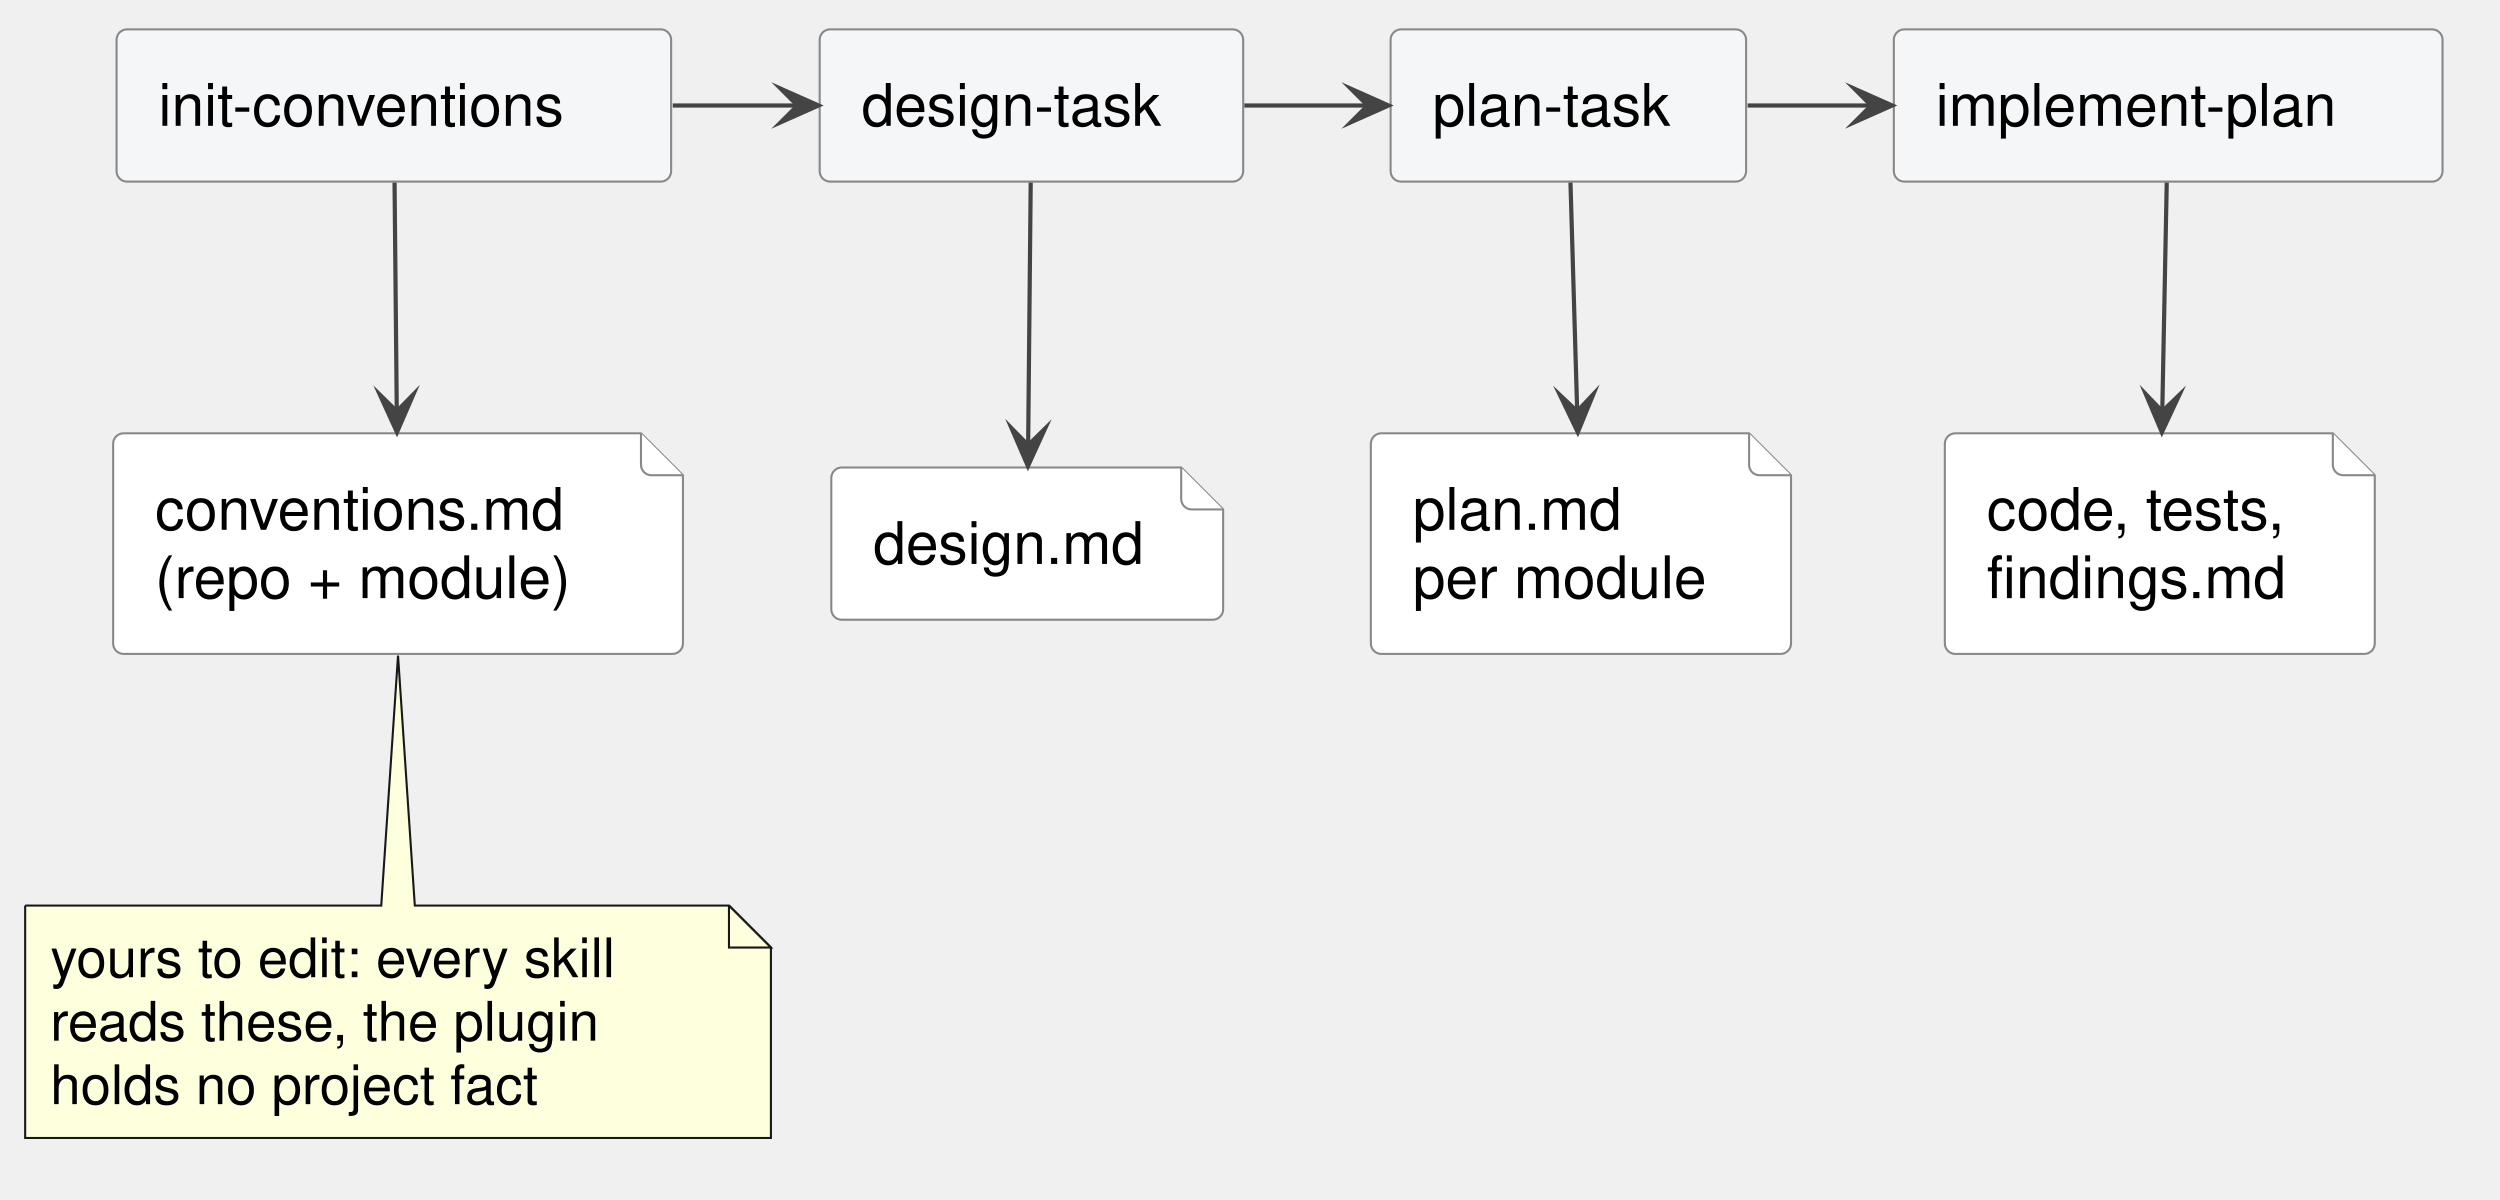
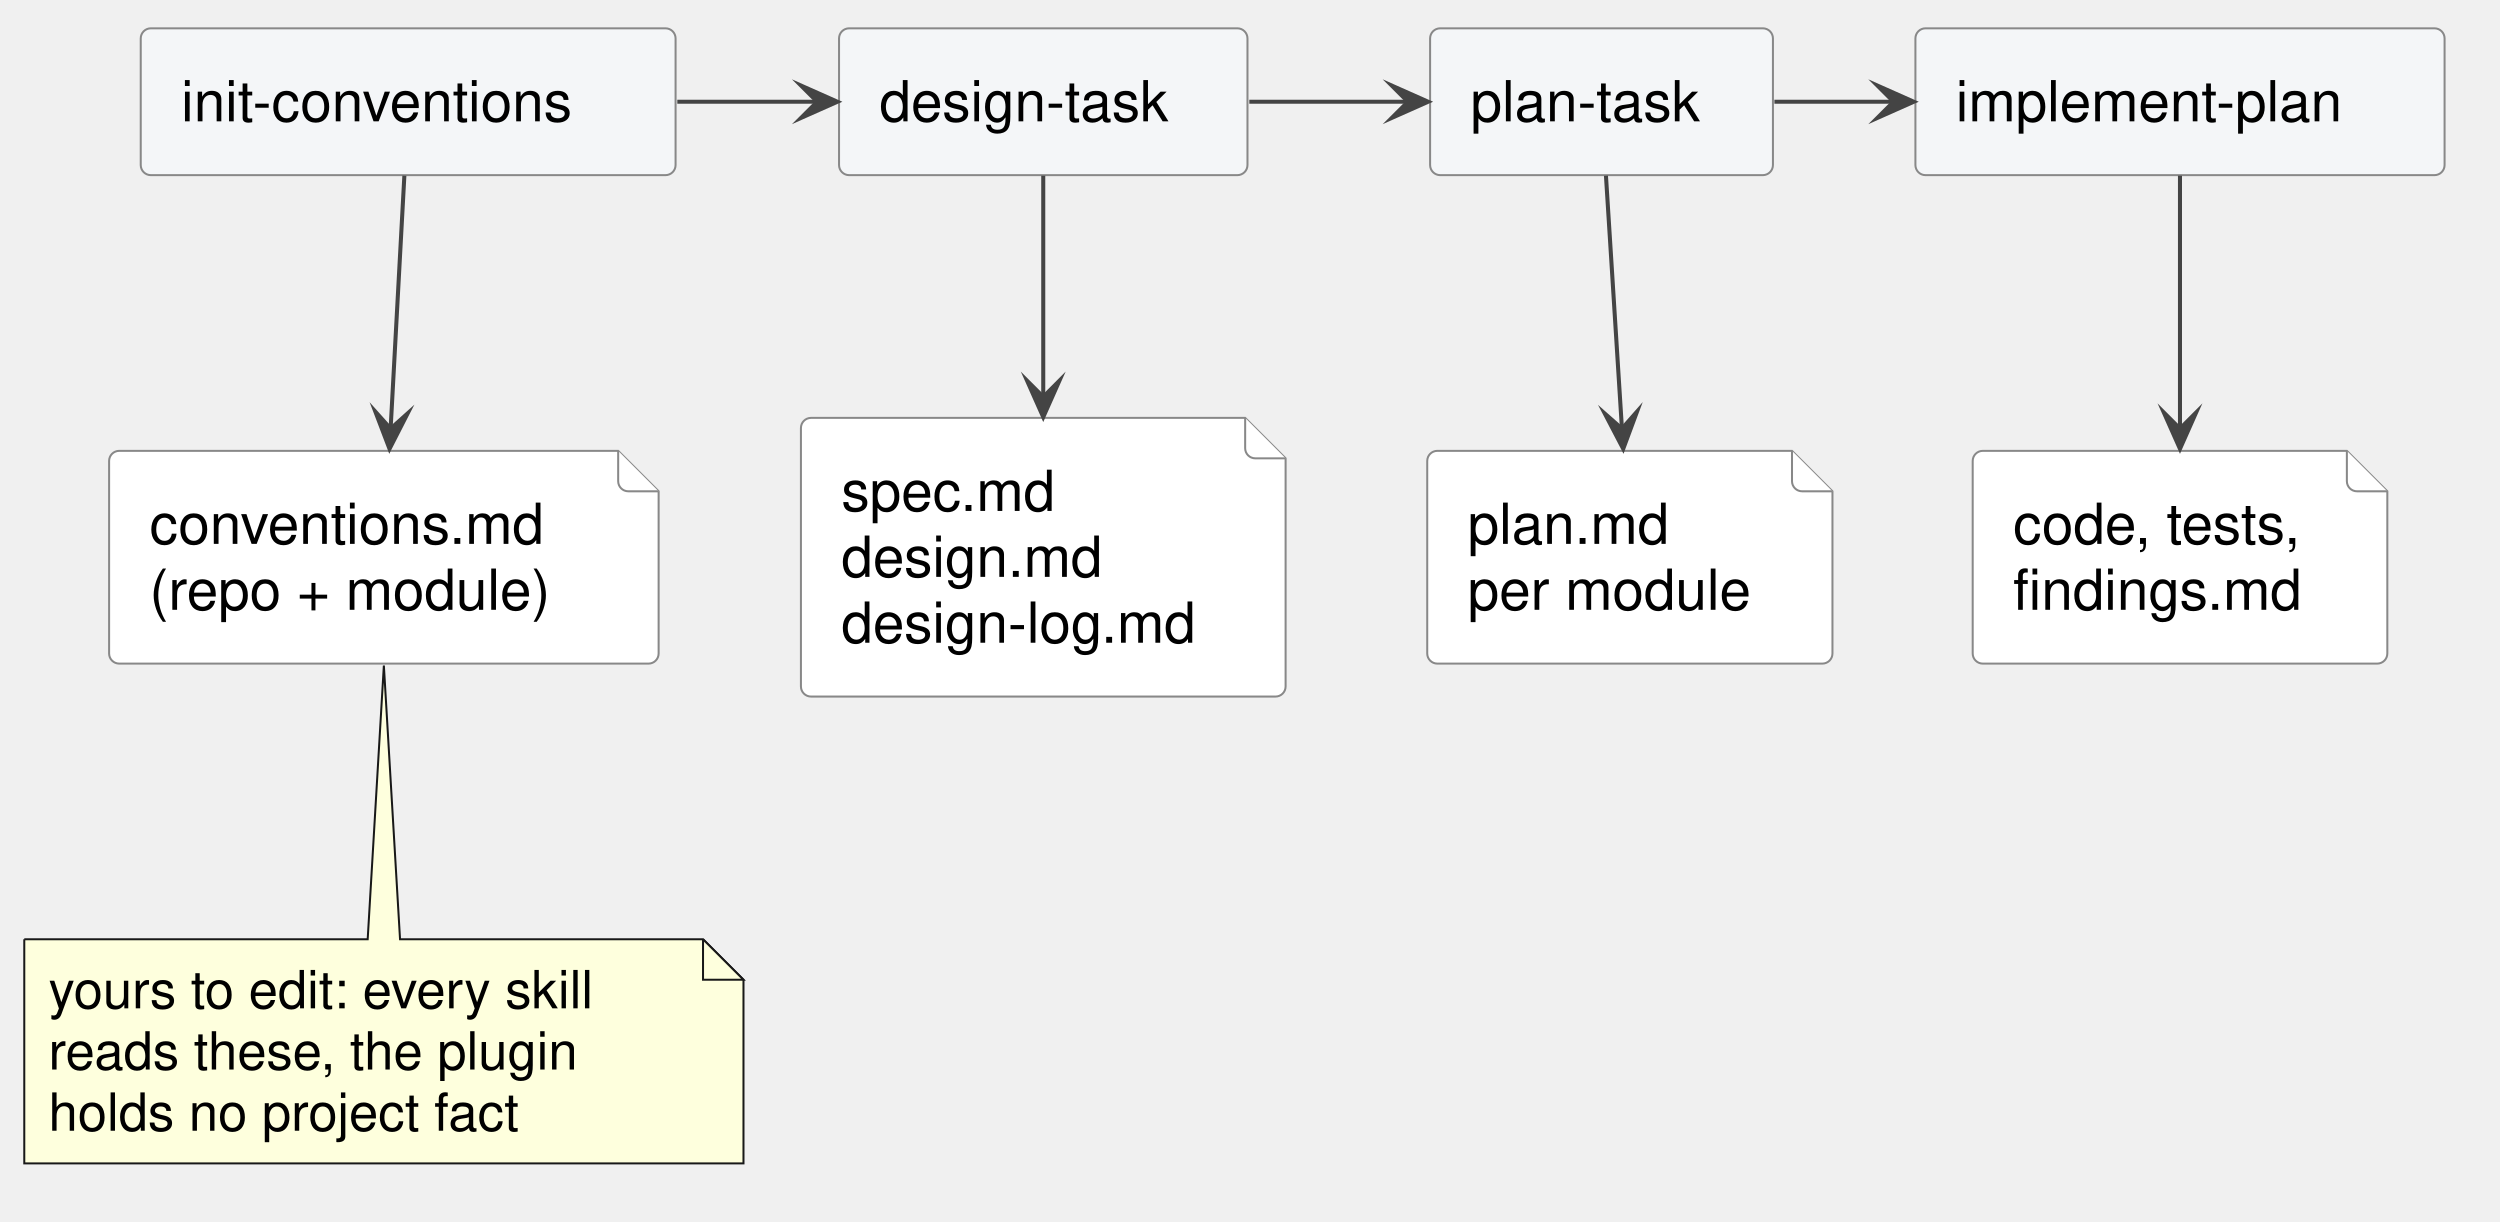
- <svg xmlns="http://www.w3.org/2000/svg" version="1.1" data-diagram-type="DESCRIPTION" style="width:596px;height:286px;background:#FFFFFF;" width="596px" height="286px" viewBox="0 0 596 286" zoomAndPan="magnify" preserveAspectRatio="none" contentStyleType="text/css">
+ <svg xmlns="http://www.w3.org/2000/svg" version="1.1" data-diagram-type="DESCRIPTION" style="width:618px;height:302px;background:#FFFFFF;" width="618px" height="302px" viewBox="0 0 618 302" zoomAndPan="magnify" preserveAspectRatio="none" contentStyleType="text/css">
  <defs />
  <g font-family="sans-serif" lengthAdjust="spacing">
    <g class="entity" data-qualified-name="IC" id="ent0001" data-source-line="14">
-       <rect x="27.79" y="7" width="132.212" height="36.297" fill="#F4F6F8" style="stroke:#888;stroke-width:0.5;" rx="2.5" ry="2.5" />
-       <text x="37.79" y="29.995" fill="#000" font-size="14" textLength="112.212" font-family="Helvetica">init-conventions</text>
+       <rect x="34.79" y="7" width="132.212" height="36.297" fill="#F4F6F8" style="stroke:#888;stroke-width:0.5;" rx="2.5" ry="2.5" />
+       <text x="44.79" y="29.995" fill="#000" font-size="14" textLength="112.212" font-family="Helvetica">init-conventions</text>
    </g>
    <g class="entity" data-qualified-name="DT" id="ent0002" data-source-line="15">
-       <rect x="195.41" y="7" width="100.965" height="36.297" fill="#F4F6F8" style="stroke:#888;stroke-width:0.5;" rx="2.5" ry="2.5" />
-       <text x="205.41" y="29.995" fill="#000" font-size="14" textLength="80.965" font-family="Helvetica">design-task</text>
+       <rect x="207.41" y="7" width="100.965" height="36.297" fill="#F4F6F8" style="stroke:#888;stroke-width:0.5;" rx="2.5" ry="2.5" />
+       <text x="217.41" y="29.995" fill="#000" font-size="14" textLength="80.965" font-family="Helvetica">design-task</text>
    </g>
    <g class="entity" data-qualified-name="PT" id="ent0003" data-source-line="16">
-       <rect x="331.52" y="7" width="84.75" height="36.297" fill="#F4F6F8" style="stroke:#888;stroke-width:0.5;" rx="2.5" ry="2.5" />
-       <text x="341.52" y="29.995" fill="#000" font-size="14" textLength="64.75" font-family="Helvetica">plan-task</text>
+       <rect x="353.52" y="7" width="84.75" height="36.297" fill="#F4F6F8" style="stroke:#888;stroke-width:0.5;" rx="2.5" ry="2.5" />
+       <text x="363.52" y="29.995" fill="#000" font-size="14" textLength="64.75" font-family="Helvetica">plan-task</text>
    </g>
    <g class="entity" data-qualified-name="IP" id="ent0004" data-source-line="17">
-       <rect x="451.49" y="7" width="130.811" height="36.297" fill="#F4F6F8" style="stroke:#888;stroke-width:0.5;" rx="2.5" ry="2.5" />
-       <text x="461.49" y="29.995" fill="#000" font-size="14" textLength="110.811" font-family="Helvetica">implement-plan</text>
+       <rect x="473.49" y="7" width="130.811" height="36.297" fill="#F4F6F8" style="stroke:#888;stroke-width:0.5;" rx="2.5" ry="2.5" />
+       <text x="483.49" y="29.995" fill="#000" font-size="14" textLength="110.811" font-family="Helvetica">implement-plan</text>
    </g>
    <g class="entity" data-qualified-name="CV" id="ent0005" data-source-line="18">
-       <path d="M26.97,105.8 L26.97,153.394 A2.5,2.5 0 0 0 29.47,155.894 L160.312,155.894 A2.5,2.5 0 0 0 162.812,153.394 L162.812,113.3 L152.812,103.3 L29.47,103.3 A2.5,2.5 0 0 0 26.97,105.8" style="stroke:#888;stroke-width:0.5;" fill="#FFF" />
-       <path d="M152.812,103.3 L152.812,110.8 A2.5,2.5 0 0 0 155.312,113.3 L162.812,113.3" style="stroke:#888;stroke-width:0.5;" fill="#FFF" />
-       <text x="36.97" y="126.295" fill="#000" font-size="14" textLength="111.993" font-family="Helvetica">conventions.md</text>
-       <text x="36.97" y="142.592" fill="#000" font-size="14" textLength="115.842" font-family="Helvetica">(repo + module)</text>
+       <path d="M26.97,113.95 L26.97,161.544 A2.5,2.5 0 0 0 29.47,164.044 L160.312,164.044 A2.5,2.5 0 0 0 162.812,161.544 L162.812,121.45 L152.812,111.45 L29.47,111.45 A2.5,2.5 0 0 0 26.97,113.95" style="stroke:#888;stroke-width:0.5;" fill="#FFF" />
+       <path d="M152.812,111.45 L152.812,118.95 A2.5,2.5 0 0 0 155.312,121.45 L162.812,121.45" style="stroke:#888;stroke-width:0.5;" fill="#FFF" />
+       <text x="36.97" y="134.445" fill="#000" font-size="14" textLength="111.993" font-family="Helvetica">conventions.md</text>
+       <text x="36.97" y="150.742" fill="#000" font-size="14" textLength="115.842" font-family="Helvetica">(repo + module)</text>
    </g>
    <g class="entity" data-qualified-name="D" id="ent0006" data-source-line="19">
-       <path d="M198.18,113.95 L198.18,145.247 A2.5,2.5 0 0 0 200.68,147.747 L289.098,147.747 A2.5,2.5 0 0 0 291.598,145.247 L291.598,121.45 L281.598,111.45 L200.68,111.45 A2.5,2.5 0 0 0 198.18,113.95" style="stroke:#888;stroke-width:0.5;" fill="#FFF" />
-       <path d="M281.598,111.45 L281.598,118.95 A2.5,2.5 0 0 0 284.098,121.45 L291.598,121.45" style="stroke:#888;stroke-width:0.5;" fill="#FFF" />
-       <text x="208.18" y="134.445" fill="#000" font-size="14" textLength="73.418" font-family="Helvetica">design.md</text>
+       <path d="M197.99,105.8 L197.99,169.691 A2.5,2.5 0 0 0 200.49,172.191 L315.302,172.191 A2.5,2.5 0 0 0 317.802,169.691 L317.802,113.3 L307.802,103.3 L200.49,103.3 A2.5,2.5 0 0 0 197.99,105.8" style="stroke:#888;stroke-width:0.5;" fill="#FFF" />
+       <path d="M307.802,103.3 L307.802,110.8 A2.5,2.5 0 0 0 310.302,113.3 L317.802,113.3" style="stroke:#888;stroke-width:0.5;" fill="#FFF" />
+       <text x="207.99" y="126.295" fill="#000" font-size="14" textLength="59.466" font-family="Helvetica">spec.md</text>
+       <text x="207.99" y="142.592" fill="#000" font-size="14" textLength="73.418" font-family="Helvetica">design.md</text>
+       <text x="207.99" y="158.889" fill="#000" font-size="14" textLength="99.812" font-family="Helvetica">design-log.md</text>
    </g>
    <g class="entity" data-qualified-name="P" id="ent0007" data-source-line="20">
-       <path d="M326.81,105.8 L326.81,153.394 A2.5,2.5 0 0 0 329.31,155.894 L424.482,155.894 A2.5,2.5 0 0 0 426.982,153.394 L426.982,113.3 L416.982,103.3 L329.31,103.3 A2.5,2.5 0 0 0 326.81,105.8" style="stroke:#888;stroke-width:0.5;" fill="#FFF" />
-       <path d="M416.982,103.3 L416.982,110.8 A2.5,2.5 0 0 0 419.482,113.3 L426.982,113.3" style="stroke:#888;stroke-width:0.5;" fill="#FFF" />
-       <text x="336.81" y="126.295" fill="#000" font-size="14" textLength="57.203" font-family="Helvetica">plan.md</text>
-       <text x="336.81" y="142.592" fill="#000" font-size="14" textLength="80.172" font-family="Helvetica">per module</text>
+       <path d="M352.81,113.95 L352.81,161.544 A2.5,2.5 0 0 0 355.31,164.044 L450.482,164.044 A2.5,2.5 0 0 0 452.982,161.544 L452.982,121.45 L442.982,111.45 L355.31,111.45 A2.5,2.5 0 0 0 352.81,113.95" style="stroke:#888;stroke-width:0.5;" fill="#FFF" />
+       <path d="M442.982,111.45 L442.982,118.95 A2.5,2.5 0 0 0 445.482,121.45 L452.982,121.45" style="stroke:#888;stroke-width:0.5;" fill="#FFF" />
+       <text x="362.81" y="134.445" fill="#000" font-size="14" textLength="57.203" font-family="Helvetica">plan.md</text>
+       <text x="362.81" y="150.742" fill="#000" font-size="14" textLength="80.172" font-family="Helvetica">per module</text>
    </g>
    <g class="entity" data-qualified-name="C" id="ent0008" data-source-line="21">
-       <path d="M463.65,105.8 L463.65,153.394 A2.5,2.5 0 0 0 466.15,155.894 L563.646,155.894 A2.5,2.5 0 0 0 566.146,153.394 L566.146,113.3 L556.146,103.3 L466.15,103.3 A2.5,2.5 0 0 0 463.65,105.8" style="stroke:#888;stroke-width:0.5;" fill="#FFF" />
-       <path d="M556.146,103.3 L556.146,110.8 A2.5,2.5 0 0 0 558.646,113.3 L566.146,113.3" style="stroke:#888;stroke-width:0.5;" fill="#FFF" />
-       <text x="473.65" y="126.295" fill="#000" font-size="14" textLength="81.293" font-family="Helvetica">code, tests,</text>
-       <text x="473.65" y="142.592" fill="#000" font-size="14" textLength="82.496" font-family="Helvetica">findings.md</text>
+       <path d="M487.65,113.95 L487.65,161.544 A2.5,2.5 0 0 0 490.15,164.044 L587.646,164.044 A2.5,2.5 0 0 0 590.146,161.544 L590.146,121.45 L580.146,111.45 L490.15,111.45 A2.5,2.5 0 0 0 487.65,113.95" style="stroke:#888;stroke-width:0.5;" fill="#FFF" />
+       <path d="M580.146,111.45 L580.146,118.95 A2.5,2.5 0 0 0 582.646,121.45 L590.146,121.45" style="stroke:#888;stroke-width:0.5;" fill="#FFF" />
+       <text x="497.65" y="134.445" fill="#000" font-size="14" textLength="81.293" font-family="Helvetica">code, tests,</text>
+       <text x="497.65" y="150.742" fill="#000" font-size="14" textLength="82.496" font-family="Helvetica">findings.md</text>
    </g>
    <g class="entity" data-qualified-name="GMN9" id="ent0010" data-source-line="24">
-       <path d="M6,215.89 L6,271.288 A0,0 0 0 0 6,271.288 L183.787,271.288 A0,0 0 0 0 183.787,271.288 L183.787,225.89 L173.787,215.89 L98.89,215.89 L94.89,156.29 L90.89,215.89 L6,215.89 A0,0 0 0 0 6,215.89" style="stroke:#181818;stroke-width:0.5;" fill="#FEFFDD" />
-       <path d="M173.787,215.89 L173.787,225.89 L183.787,225.89 L173.787,215.89" style="stroke:#181818;stroke-width:0.5;" fill="#FEFFDD" />
-       <text x="12" y="232.957" fill="#000" font-size="13" textLength="156.787" font-family="Helvetica">yours to edit: every skill</text>
-       <text x="12" y="248.09" fill="#000" font-size="13" textLength="150.509" font-family="Helvetica">reads these, the plugin</text>
-       <text x="12" y="263.223" fill="#000" font-size="13" textLength="133.612" font-family="Helvetica">holds no project fact</text>
+       <path d="M6,232.19 L6,287.588 A0,0 0 0 0 6,287.588 L183.787,287.588 A0,0 0 0 0 183.787,287.588 L183.787,242.19 L173.787,232.19 L98.89,232.19 L94.89,164.52 L90.89,232.19 L6,232.19 A0,0 0 0 0 6,232.19" style="stroke:#181818;stroke-width:0.5;" fill="#FEFFDD" />
+       <path d="M173.787,232.19 L173.787,242.19 L183.787,242.19 L173.787,232.19" style="stroke:#181818;stroke-width:0.5;" fill="#FEFFDD" />
+       <text x="12" y="249.257" fill="#000" font-size="13" textLength="156.787" font-family="Helvetica">yours to edit: every skill</text>
+       <text x="12" y="264.39" fill="#000" font-size="13" textLength="150.509" font-family="Helvetica">reads these, the plugin</text>
+       <text x="12" y="279.523" fill="#000" font-size="13" textLength="133.612" font-family="Helvetica">holds no project fact</text>
    </g>
    <g class="link" data-entity-1="ent0001" data-entity-2="ent0002" id="lnk12" data-source-line="29" data-link-type="dependency">
-       <path d="M160.39,25.15 C171.97,25.15 178.55,25.15 190.13,25.15" style="stroke:#444;stroke-width:1;" fill="none" id="IC-to-DT" />
-       <polygon points="195.13,25.15,186.13,21.15,190.13,25.15,186.13,29.15,195.13,25.15" fill="#444" style="stroke:#444;stroke-width:1;stroke-linejoin:miter;stroke-miterlimit:10;" />
+       <path d="M167.43,25.15 C180.63,25.15 188.82,25.15 202.01,25.15" style="stroke:#444;stroke-width:1;" fill="none" id="IC-to-DT" />
+       <polygon points="207.01,25.15,198.01,21.15,202.01,25.15,198.01,29.15,207.01,25.15" fill="#444" style="stroke:#444;stroke-width:1;stroke-linejoin:miter;stroke-miterlimit:10;" />
    </g>
    <g class="link" data-entity-1="ent0002" data-entity-2="ent0003" id="lnk13" data-source-line="30" data-link-type="dependency">
-       <path d="M296.64,25.15 C308.11,25.15 314.58,25.15 326.04,25.15" style="stroke:#444;stroke-width:1;" fill="none" id="DT-to-PT" />
-       <polygon points="331.04,25.15,322.04,21.15,326.04,25.15,322.04,29.15,331.04,25.15" fill="#444" style="stroke:#444;stroke-width:1;stroke-linejoin:miter;stroke-miterlimit:10;" />
+       <path d="M308.83,25.15 C323.57,25.15 333.31,25.15 348.04,25.15" style="stroke:#444;stroke-width:1;" fill="none" id="DT-to-PT" />
+       <polygon points="353.04,25.15,344.04,21.15,348.04,25.15,344.04,29.15,353.04,25.15" fill="#444" style="stroke:#444;stroke-width:1;stroke-linejoin:miter;stroke-miterlimit:10;" />
    </g>
    <g class="link" data-entity-1="ent0003" data-entity-2="ent0004" id="lnk14" data-source-line="31" data-link-type="dependency">
-       <path d="M416.63,25.15 C428.11,25.15 434.6,25.15 446.09,25.15" style="stroke:#444;stroke-width:1;" fill="none" id="PT-to-IP" />
-       <polygon points="451.09,25.15,442.09,21.15,446.09,25.15,442.09,29.15,451.09,25.15" fill="#444" style="stroke:#444;stroke-width:1;stroke-linejoin:miter;stroke-miterlimit:10;" />
+       <path d="M438.63,25.15 C450.11,25.15 456.6,25.15 468.09,25.15" style="stroke:#444;stroke-width:1;" fill="none" id="PT-to-IP" />
+       <polygon points="473.09,25.15,464.09,21.15,468.09,25.15,464.09,29.15,473.09,25.15" fill="#444" style="stroke:#444;stroke-width:1;stroke-linejoin:miter;stroke-miterlimit:10;" />
    </g>
    <g class="link" data-entity-1="ent0001" data-entity-2="ent0005" id="lnk15" data-source-line="32" data-link-type="dependency">
-       <path d="M94.06,43.53 C94.22,59.85 94.412,79.48 94.592,98.05" style="stroke:#444;stroke-width:1;" fill="none" id="IC-to-CV" />
-       <polygon points="94.64,103.05,98.553,94.012,94.592,98.05,90.553,94.089,94.64,103.05" fill="#444" style="stroke:#444;stroke-width:1;stroke-linejoin:miter;stroke-miterlimit:10;" />
+       <path d="M99.96,43.43 C98.97,61.54 97.691,85.187 96.561,105.967" style="stroke:#444;stroke-width:1;" fill="none" id="IC-to-CV" />
+       <polygon points="96.29,110.96,100.773,102.19,96.561,105.967,92.785,101.756,96.29,110.96" fill="#444" style="stroke:#444;stroke-width:1;stroke-linejoin:miter;stroke-miterlimit:10;" />
    </g>
    <g class="link" data-entity-1="ent0002" data-entity-2="ent0006" id="lnk16" data-source-line="33" data-link-type="dependency">
-       <path d="M245.72,43.53 C245.54,62.37 245.3,87.26 245.11,106.13" style="stroke:#444;stroke-width:1;" fill="none" id="DT-to-D" />
-       <polygon points="245.06,111.13,249.15,102.171,245.11,106.13,241.151,102.09,245.06,111.13" fill="#444" style="stroke:#444;stroke-width:1;stroke-linejoin:miter;stroke-miterlimit:10;" />
+       <path d="M257.89,43.43 C257.89,59.35 257.89,78.41 257.89,98.11" style="stroke:#444;stroke-width:1;" fill="none" id="DT-to-D" />
+       <polygon points="257.89,103.11,261.89,94.11,257.89,98.11,253.89,94.11,257.89,103.11" fill="#444" style="stroke:#444;stroke-width:1;stroke-linejoin:miter;stroke-miterlimit:10;" />
    </g>
    <g class="link" data-entity-1="ent0003" data-entity-2="ent0007" id="lnk17" data-source-line="34" data-link-type="dependency">
-       <path d="M374.4,43.53 C374.88,59.85 375.452,79.482 376.002,98.052" style="stroke:#444;stroke-width:1;" fill="none" id="PT-to-P" />
-       <polygon points="376.15,103.05,379.882,93.936,376.002,98.052,371.885,94.172,376.15,103.05" fill="#444" style="stroke:#444;stroke-width:1;stroke-linejoin:miter;stroke-miterlimit:10;" />
+       <path d="M396.99,43.43 C398.13,61.54 399.635,85.19 400.945,105.97" style="stroke:#444;stroke-width:1;" fill="none" id="PT-to-P" />
+       <polygon points="401.26,110.96,404.686,101.726,400.945,105.97,396.702,102.229,401.26,110.96" fill="#444" style="stroke:#444;stroke-width:1;stroke-linejoin:miter;stroke-miterlimit:10;" />
    </g>
    <g class="link" data-entity-1="ent0004" data-entity-2="ent0008" id="lnk18" data-source-line="35" data-link-type="dependency">
-       <path d="M516.55,43.53 C516.24,59.85 515.847,79.481 515.487,98.051" style="stroke:#444;stroke-width:1;" fill="none" id="IP-to-C" />
-       <polygon points="515.39,103.05,519.564,94.129,515.487,98.051,511.565,93.974,515.39,103.05" fill="#444" style="stroke:#444;stroke-width:1;stroke-linejoin:miter;stroke-miterlimit:10;" />
+       <path d="M538.89,43.43 C538.89,61.54 538.89,85.18 538.89,105.96" style="stroke:#444;stroke-width:1;" fill="none" id="IP-to-C" />
+       <polygon points="538.89,110.96,542.89,101.96,538.89,105.96,534.89,101.96,538.89,110.96" fill="#444" style="stroke:#444;stroke-width:1;stroke-linejoin:miter;stroke-miterlimit:10;" />
    </g>
  </g>
</svg>
